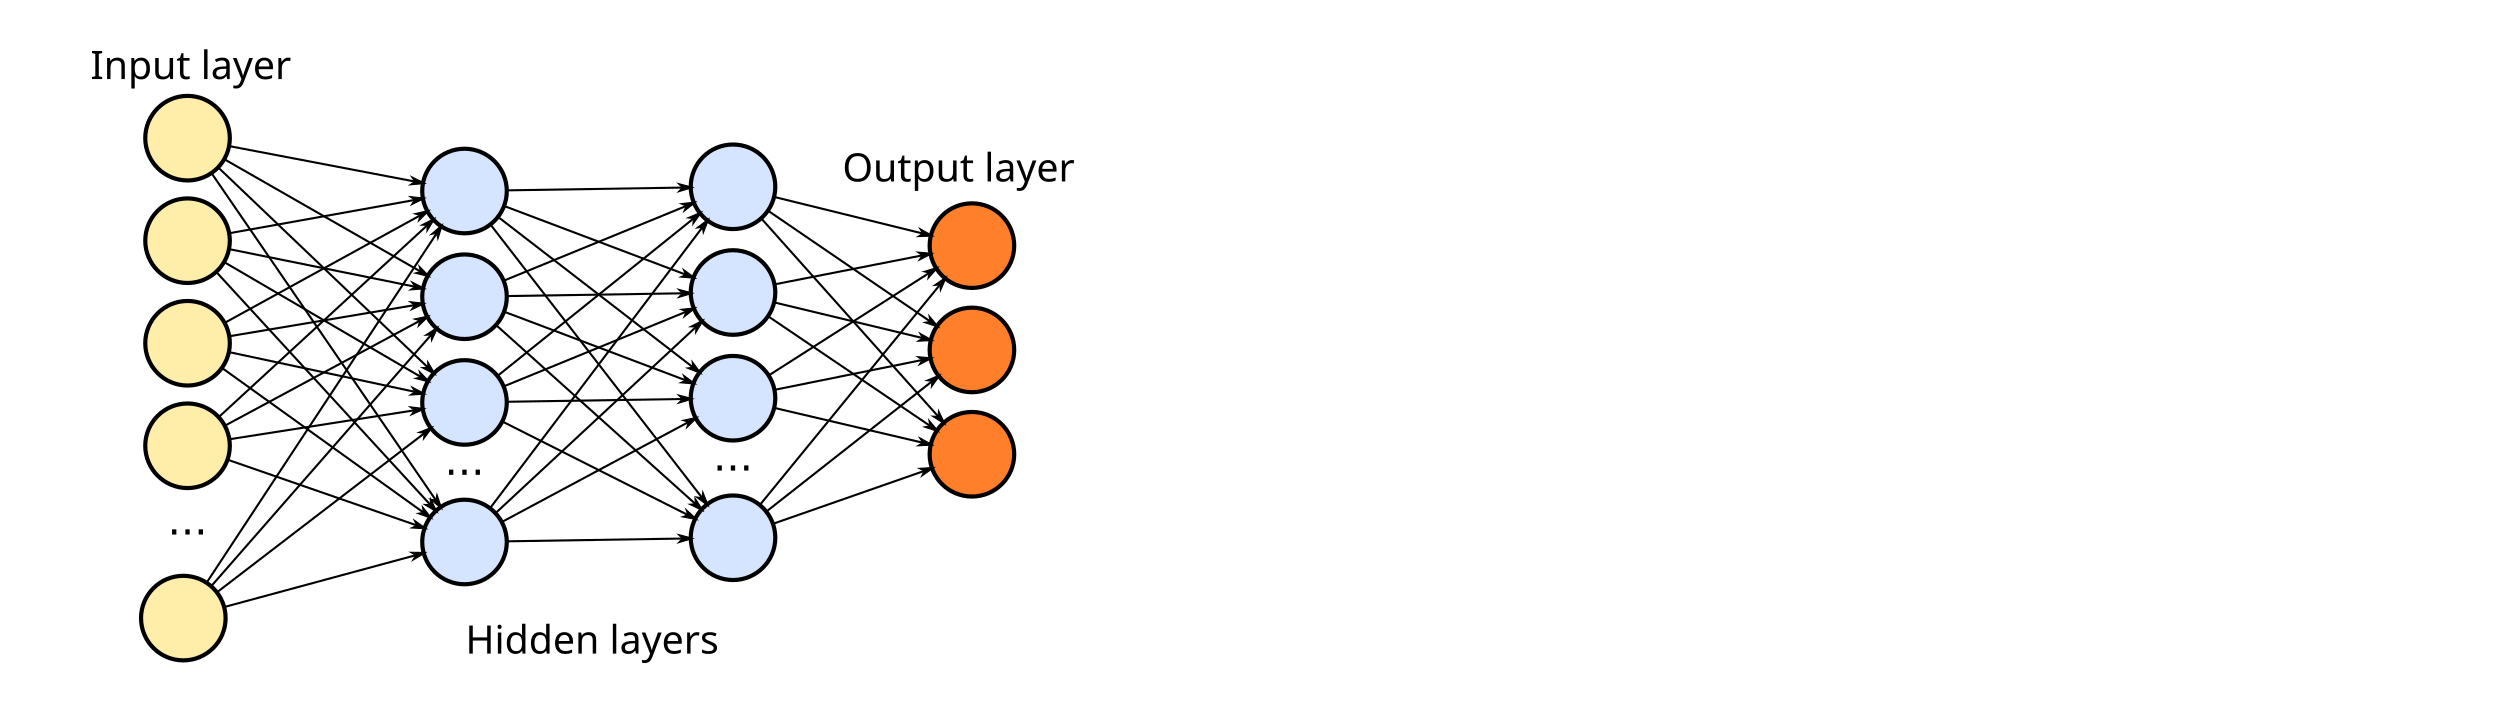
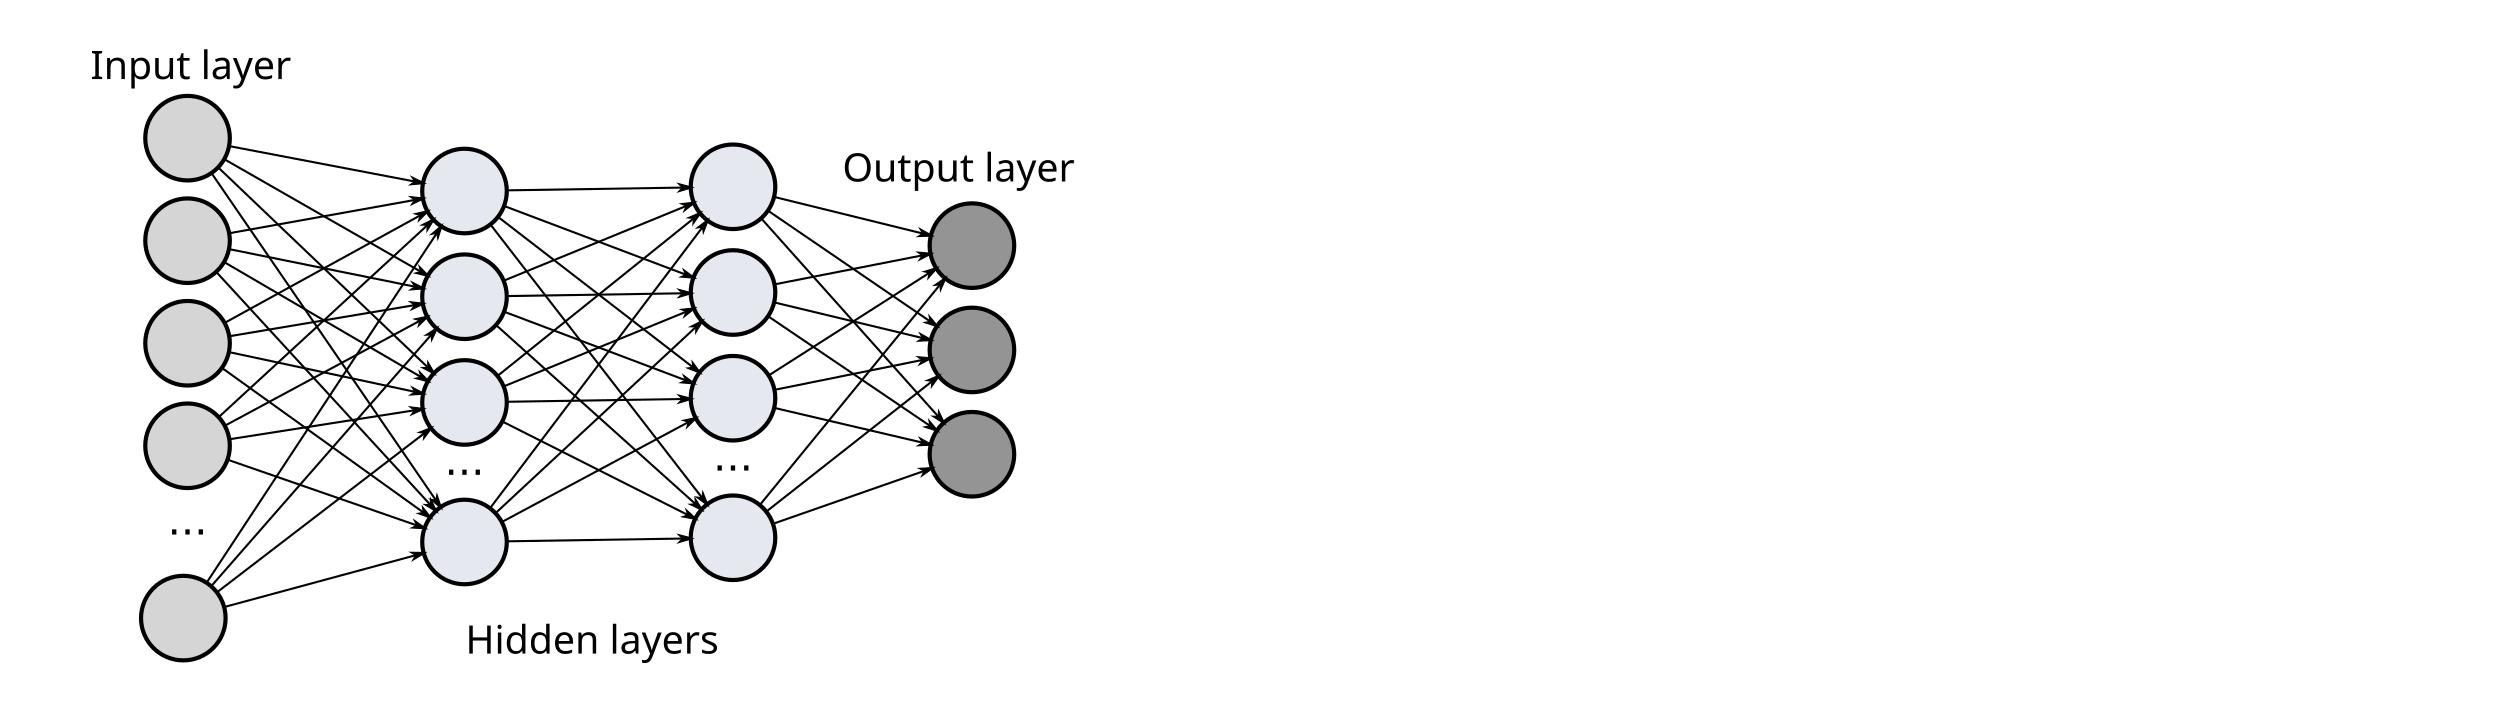
<svg xmlns="http://www.w3.org/2000/svg" width="210mm" height="60mm" id="svg2" version="1.1" viewBox="0 0 744.094 212.598">
  <defs id="defs4">
    <marker orient="auto" refY="0" refX="0" id="Arrow2Lend" style="overflow:visible">
      <path id="path3833" style="font-size:12px;fill-rule:evenodd;stroke-width:0.625;stroke-linejoin:round" d="M 8.719,4.034 -2.207,0.016 8.719,-4.002 c -1.745,2.372 -1.735,5.617 -6e-7,8.035 z" transform="matrix(-1.1,0,0,-1.1,-1.1,0)" />
    </marker>
    <marker orient="auto" refY="0" refX="0" id="Arrow1Mend" style="overflow:visible">
      <path id="path3821" d="M 0,0 5,-5 -12.5,0 5,5 Z" style="fill-rule:evenodd;stroke:#000000;stroke-width:1pt;marker-start:none" transform="matrix(-0.4,0,0,-0.4,-4,0)" />
    </marker>
    <marker orient="auto" refY="0" refX="0" id="Arrow1Mend-3" style="overflow:visible">
      <path id="path3821-7" d="M 0,0 5,-5 -12.5,0 5,5 Z" style="fill-rule:evenodd;stroke:#000000;stroke-width:1pt;marker-start:none" transform="matrix(-0.4,0,0,-0.4,-4,0)" />
    </marker>
    <marker orient="auto" refY="0" refX="0" id="Arrow1Mend-3-3" style="overflow:visible">
      <path id="path3821-7-8" d="M 0,0 5,-5 -12.5,0 5,5 Z" style="fill-rule:evenodd;stroke:#000000;stroke-width:1pt;marker-start:none" transform="matrix(-0.4,0,0,-0.4,-4,0)" />
    </marker>
    <marker orient="auto" refY="0" refX="0" id="Arrow1Mend-9" style="overflow:visible">
      <path id="path3821-79" d="M 0,0 5,-5 -12.5,0 5,5 Z" style="fill-rule:evenodd;stroke:#000000;stroke-width:1pt;marker-start:none" transform="matrix(-0.4,0,0,-0.4,-4,0)" />
    </marker>
    <marker orient="auto" refY="0" refX="0" id="Arrow1Mend-3-1" style="overflow:visible">
      <path id="path3821-7-2" d="M 0,0 5,-5 -12.5,0 5,5 Z" style="fill-rule:evenodd;stroke:#000000;stroke-width:1pt;marker-start:none" transform="matrix(-0.4,0,0,-0.4,-4,0)" />
    </marker>
  </defs>
  <g id="layer1" transform="translate(0,-839.7638)">
-     <circle style="fill:#d5e5ff;fill-opacity:1;fill-rule:nonzero;stroke:#000000;stroke-width:1.246;stroke-linecap:round;stroke-linejoin:round;stroke-miterlimit:4;stroke-dasharray:none;stroke-dashoffset:0;stroke-opacity:1" id="path2985" cx="138.256" cy="896.619" r="12.585" />
-     <circle id="path3755" style="fill:#d5e5ff;fill-opacity:1;fill-rule:nonzero;stroke:#000000;stroke-width:1.246;stroke-linecap:round;stroke-linejoin:round;stroke-miterlimit:4;stroke-dasharray:none;stroke-dashoffset:0;stroke-opacity:1" cx="138.256" cy="928.082" r="12.585" />
-     <circle style="fill:#d5e5ff;fill-opacity:1;fill-rule:nonzero;stroke:#000000;stroke-width:1.246;stroke-linecap:round;stroke-linejoin:round;stroke-miterlimit:4;stroke-dasharray:none;stroke-dashoffset:0;stroke-opacity:1" id="path3757" cx="138.256" cy="959.546" r="12.585" />
-     <circle id="path3759" style="fill:#d5e5ff;fill-opacity:1;fill-rule:nonzero;stroke:#000000;stroke-width:1.246;stroke-linecap:round;stroke-linejoin:round;stroke-miterlimit:4;stroke-dasharray:none;stroke-dashoffset:0;stroke-opacity:1" cx="138.256" cy="1001.078" r="12.585" />
-     <circle id="path3769" style="fill:#ffeeaa;fill-opacity:1;fill-rule:nonzero;stroke:#000000;stroke-width:1.246;stroke-linecap:round;stroke-linejoin:round;stroke-miterlimit:4;stroke-dasharray:none;stroke-dashoffset:0;stroke-opacity:1" cx="55.821" cy="880.887" r="12.585" />
-     <circle style="fill:#ffeeaa;fill-opacity:1;fill-rule:nonzero;stroke:#000000;stroke-width:1.246;stroke-linecap:round;stroke-linejoin:round;stroke-miterlimit:4;stroke-dasharray:none;stroke-dashoffset:0;stroke-opacity:1" id="path3771" cx="55.821" cy="911.407" r="12.585" />
-     <circle id="path3773" style="fill:#ffeeaa;fill-opacity:1;fill-rule:nonzero;stroke:#000000;stroke-width:1.246;stroke-linecap:round;stroke-linejoin:round;stroke-miterlimit:4;stroke-dasharray:none;stroke-dashoffset:0;stroke-opacity:1" cx="55.821" cy="941.927" r="12.585" />
-     <circle style="fill:#ffeeaa;fill-opacity:1;fill-rule:nonzero;stroke:#000000;stroke-width:1.246;stroke-linecap:round;stroke-linejoin:round;stroke-miterlimit:4;stroke-dasharray:none;stroke-dashoffset:0;stroke-opacity:1" id="path3775" cx="54.563" cy="1023.732" r="12.585" />
-     <circle id="path3779" style="fill:#ff7f2a;fill-opacity:1;fill-rule:nonzero;stroke:#000000;stroke-width:1.246;stroke-linecap:round;stroke-linejoin:round;stroke-miterlimit:4;stroke-dasharray:none;stroke-dashoffset:0;stroke-opacity:1" cx="289.282" cy="912.875" r="12.585" />
-     <circle style="fill:#ff7f2a;fill-opacity:1;fill-rule:nonzero;stroke:#000000;stroke-width:1.246;stroke-linecap:round;stroke-linejoin:round;stroke-miterlimit:4;stroke-dasharray:none;stroke-dashoffset:0;stroke-opacity:1" id="path3781" cx="289.282" cy="943.919" r="12.585" />
-     <circle id="path3785" style="fill:#ffeeaa;fill-opacity:1;fill-rule:nonzero;stroke:#000000;stroke-width:1.246;stroke-linecap:round;stroke-linejoin:round;stroke-miterlimit:4;stroke-dasharray:none;stroke-dashoffset:0;stroke-opacity:1" cx="55.821" cy="972.446" r="12.585" />
-     <circle style="fill:#ff7f2a;fill-opacity:1;fill-rule:nonzero;stroke:#000000;stroke-width:1.246;stroke-linecap:round;stroke-linejoin:round;stroke-miterlimit:4;stroke-dasharray:none;stroke-dashoffset:0;stroke-opacity:1" id="path3787" cx="289.282" cy="974.963" r="12.585" />
-     <circle id="path3789" style="fill:#d5e5ff;fill-opacity:1;fill-rule:nonzero;stroke:#000000;stroke-width:1.246;stroke-linecap:round;stroke-linejoin:round;stroke-miterlimit:4;stroke-dasharray:none;stroke-dashoffset:0;stroke-opacity:1" cx="218.174" cy="895.36" r="12.585" />
-     <circle style="fill:#d5e5ff;fill-opacity:1;fill-rule:nonzero;stroke:#000000;stroke-width:1.246;stroke-linecap:round;stroke-linejoin:round;stroke-miterlimit:4;stroke-dasharray:none;stroke-dashoffset:0;stroke-opacity:1" id="path3791" cx="218.174" cy="926.824" r="12.585" />
-     <circle id="path3793" style="fill:#d5e5ff;fill-opacity:1;fill-rule:nonzero;stroke:#000000;stroke-width:1.246;stroke-linecap:round;stroke-linejoin:round;stroke-miterlimit:4;stroke-dasharray:none;stroke-dashoffset:0;stroke-opacity:1" cx="218.174" cy="958.288" r="12.585" />
-     <circle style="fill:#d5e5ff;fill-opacity:1;fill-rule:nonzero;stroke:#000000;stroke-width:1.246;stroke-linecap:round;stroke-linejoin:round;stroke-miterlimit:4;stroke-dasharray:none;stroke-dashoffset:0;stroke-opacity:1" id="path3795" cx="218.174" cy="999.82" r="12.585" />
+     <circle style="fill:#e5e9ef;fill-opacity:1;fill-rule:nonzero;stroke:#000000;stroke-width:1.246;stroke-linecap:round;stroke-linejoin:round;stroke-miterlimit:4;stroke-dasharray:none;stroke-dashoffset:0;stroke-opacity:1" id="path2985" cx="138.256" cy="896.619" r="12.585" />
+     <circle id="path3755" style="fill:#e5e9ef;fill-opacity:1;fill-rule:nonzero;stroke:#000000;stroke-width:1.246;stroke-linecap:round;stroke-linejoin:round;stroke-miterlimit:4;stroke-dasharray:none;stroke-dashoffset:0;stroke-opacity:1" cx="138.256" cy="928.082" r="12.585" />
+     <circle style="fill:#e5e9ef;fill-opacity:1;fill-rule:nonzero;stroke:#000000;stroke-width:1.246;stroke-linecap:round;stroke-linejoin:round;stroke-miterlimit:4;stroke-dasharray:none;stroke-dashoffset:0;stroke-opacity:1" id="path3757" cx="138.256" cy="959.546" r="12.585" />
+     <circle id="path3759" style="fill:#e5e9ef;fill-opacity:1;fill-rule:nonzero;stroke:#000000;stroke-width:1.246;stroke-linecap:round;stroke-linejoin:round;stroke-miterlimit:4;stroke-dasharray:none;stroke-dashoffset:0;stroke-opacity:1" cx="138.256" cy="1001.078" r="12.585" />
+     <circle id="path3769" style="fill:#d5d5d5;fill-opacity:1;fill-rule:nonzero;stroke:#000000;stroke-width:1.246;stroke-linecap:round;stroke-linejoin:round;stroke-miterlimit:4;stroke-dasharray:none;stroke-dashoffset:0;stroke-opacity:1" cx="55.821" cy="880.887" r="12.585" />
+     <circle style="fill:#d5d5d5;fill-opacity:1;fill-rule:nonzero;stroke:#000000;stroke-width:1.246;stroke-linecap:round;stroke-linejoin:round;stroke-miterlimit:4;stroke-dasharray:none;stroke-dashoffset:0;stroke-opacity:1" id="path3771" cx="55.821" cy="911.407" r="12.585" />
+     <circle id="path3773" style="fill:#d5d5d5;fill-opacity:1;fill-rule:nonzero;stroke:#000000;stroke-width:1.246;stroke-linecap:round;stroke-linejoin:round;stroke-miterlimit:4;stroke-dasharray:none;stroke-dashoffset:0;stroke-opacity:1" cx="55.821" cy="941.927" r="12.585" />
+     <circle style="fill:#d5d5d5;fill-opacity:1;fill-rule:nonzero;stroke:#000000;stroke-width:1.246;stroke-linecap:round;stroke-linejoin:round;stroke-miterlimit:4;stroke-dasharray:none;stroke-dashoffset:0;stroke-opacity:1" id="path3775" cx="54.563" cy="1023.732" r="12.585" />
+     <circle id="path3779" style="fill:#949494;fill-opacity:1;fill-rule:nonzero;stroke:#000000;stroke-width:1.246;stroke-linecap:round;stroke-linejoin:round;stroke-miterlimit:4;stroke-dasharray:none;stroke-dashoffset:0;stroke-opacity:1" cx="289.282" cy="912.875" r="12.585" />
+     <circle style="fill:#949494;fill-opacity:1;fill-rule:nonzero;stroke:#000000;stroke-width:1.246;stroke-linecap:round;stroke-linejoin:round;stroke-miterlimit:4;stroke-dasharray:none;stroke-dashoffset:0;stroke-opacity:1" id="path3781" cx="289.282" cy="943.919" r="12.585" />
+     <circle id="path3785" style="fill:#d5d5d5;fill-opacity:1;fill-rule:nonzero;stroke:#000000;stroke-width:1.246;stroke-linecap:round;stroke-linejoin:round;stroke-miterlimit:4;stroke-dasharray:none;stroke-dashoffset:0;stroke-opacity:1" cx="55.821" cy="972.446" r="12.585" />
+     <circle style="fill:#949494;fill-opacity:1;fill-rule:nonzero;stroke:#000000;stroke-width:1.246;stroke-linecap:round;stroke-linejoin:round;stroke-miterlimit:4;stroke-dasharray:none;stroke-dashoffset:0;stroke-opacity:1" id="path3787" cx="289.282" cy="974.963" r="12.585" />
+     <circle id="path3789" style="fill:#e5e9ef;fill-opacity:1;fill-rule:nonzero;stroke:#000000;stroke-width:1.246;stroke-linecap:round;stroke-linejoin:round;stroke-miterlimit:4;stroke-dasharray:none;stroke-dashoffset:0;stroke-opacity:1" cx="218.174" cy="895.36" r="12.585" />
+     <circle style="fill:#e5e9ef;fill-opacity:1;fill-rule:nonzero;stroke:#000000;stroke-width:1.246;stroke-linecap:round;stroke-linejoin:round;stroke-miterlimit:4;stroke-dasharray:none;stroke-dashoffset:0;stroke-opacity:1" id="path3791" cx="218.174" cy="926.824" r="12.585" />
+     <circle id="path3793" style="fill:#e5e9ef;fill-opacity:1;fill-rule:nonzero;stroke:#000000;stroke-width:1.246;stroke-linecap:round;stroke-linejoin:round;stroke-miterlimit:4;stroke-dasharray:none;stroke-dashoffset:0;stroke-opacity:1" cx="218.174" cy="958.288" r="12.585" />
+     <circle style="fill:#e5e9ef;fill-opacity:1;fill-rule:nonzero;stroke:#000000;stroke-width:1.246;stroke-linecap:round;stroke-linejoin:round;stroke-miterlimit:4;stroke-dasharray:none;stroke-dashoffset:0;stroke-opacity:1" id="path3795" cx="218.174" cy="999.82" r="12.585" />
    <path style="fill:none;stroke:#000000;stroke-width:0.623;stroke-linecap:butt;stroke-linejoin:miter;stroke-miterlimit:4;stroke-dasharray:none;stroke-opacity:1;marker-start:none;marker-mid:none;marker-end:url(#Arrow1Mend)" d="m 66.711,1020.444 59.397,-16.078" id="path3797" />
    <path style="fill:none;stroke:#000000;stroke-width:0.623;stroke-linecap:butt;stroke-linejoin:miter;stroke-miterlimit:4;stroke-dasharray:none;stroke-opacity:1;marker-start:none;marker-mid:none;marker-end:url(#Arrow1Mend)" d="M 64.549,1016.073 128.27,967.205" id="path3799" />
    <path style="fill:none;stroke:#000000;stroke-width:0.623;stroke-linecap:butt;stroke-linejoin:miter;stroke-miterlimit:4;stroke-dasharray:none;stroke-opacity:1;marker-start:none;marker-mid:none;marker-end:url(#Arrow1Mend)" d="M 62.85,1014.261 129.969,937.554" id="path3801" />
    <path style="fill:none;stroke:#000000;stroke-width:0.623;stroke-linecap:butt;stroke-linejoin:miter;stroke-miterlimit:4;stroke-dasharray:none;stroke-opacity:1;marker-start:none;marker-mid:none;marker-end:url(#Arrow1Mend)" d="M 61.484,1013.221 131.335,907.13" id="path3805" />
    <path style="fill:none;stroke:#000000;stroke-width:0.623;stroke-linecap:butt;stroke-linejoin:miter;stroke-miterlimit:4;stroke-dasharray:none;stroke-opacity:1;marker-start:none;marker-mid:none;marker-end:url(#Arrow1Mend)" d="M 67.71,976.576 126.368,996.949" id="path3807" />
    <path style="fill:none;stroke:#000000;stroke-width:0.623;stroke-linecap:butt;stroke-linejoin:miter;stroke-miterlimit:4;stroke-dasharray:none;stroke-opacity:1;marker-start:none;marker-mid:none;marker-end:url(#Arrow1Mend)" d="m 68.129,944.557 57.82,12.358" id="path4441" />
    <path style="fill:none;stroke:#000000;stroke-width:0.623;stroke-linecap:butt;stroke-linejoin:miter;stroke-miterlimit:4;stroke-dasharray:none;stroke-opacity:1;marker-start:none;marker-mid:none;marker-end:url(#Arrow1Mend)" d="m 68.233,939.842 57.612,-9.675" id="path4443" />
    <path style="fill:none;stroke:#000000;stroke-width:0.623;stroke-linecap:butt;stroke-linejoin:miter;stroke-miterlimit:4;stroke-dasharray:none;stroke-opacity:1;marker-start:none;marker-mid:none;marker-end:url(#Arrow1Mend)" d="M 66.851,935.865 127.227,902.681" id="path4445" />
    <path style="fill:none;stroke:#000000;stroke-width:0.623;stroke-linecap:butt;stroke-linejoin:miter;stroke-miterlimit:4;stroke-dasharray:none;stroke-opacity:1;marker-start:none;marker-mid:none;marker-end:url(#Arrow1Mend)" d="m 66.047,949.264 61.984,44.477" id="path4447" />
    <path style="fill:none;stroke:#000000;stroke-width:0.623;stroke-linecap:butt;stroke-linejoin:miter;stroke-miterlimit:4;stroke-dasharray:none;stroke-opacity:1;marker-start:none;marker-mid:none;marker-end:url(#Arrow1Mend)" d="m 68.255,970.501 57.567,-9.009" id="path4451" />
    <path style="fill:none;stroke:#000000;stroke-width:0.623;stroke-linecap:butt;stroke-linejoin:miter;stroke-miterlimit:4;stroke-dasharray:none;stroke-opacity:1;marker-start:none;marker-mid:none;marker-end:url(#Arrow1Mend)" d="M 66.904,966.482 127.174,934.047" id="path4455" />
-     <path style="fill:none;stroke:#000000;stroke-width:0.623;stroke-linecap:butt;stroke-linejoin:miter;stroke-miterlimit:4;stroke-dasharray:none;stroke-opacity:1;marker-start:none;marker-mid:none;marker-end:url(#Arrow1Mend)" d="M 65.084,963.926 128.994,905.139" id="path4459" />
+     <path style="fill:none;stroke:#000000;stroke-width:0.623;stroke-linecap:butt;stroke-linejoin:miter;stroke-miterlimit:4;stroke-dasharray:none;stroke-opacity:1;marker-start:none;marker-mid:none;marker-end:url(#Arrow1Mend)" d="m 65.084,963.926 63.91,-58.787" id="path4459" />
    <path style="fill:none;stroke:#000000;stroke-width:0.623;stroke-linecap:butt;stroke-linejoin:miter;stroke-miterlimit:4;stroke-dasharray:none;stroke-opacity:1;marker-start:none;marker-mid:none;marker-end:url(#Arrow1Mend)" d="m 64.339,920.672 65.4,71.141" id="path4461" />
    <path style="fill:none;stroke:#000000;stroke-width:0.623;stroke-linecap:butt;stroke-linejoin:miter;stroke-miterlimit:4;stroke-dasharray:none;stroke-opacity:1;marker-start:none;marker-mid:none;marker-end:url(#Arrow1Mend)" d="m 66.689,917.753 60.699,35.446" id="path4463" />
    <path style="fill:none;stroke:#000000;stroke-width:0.623;stroke-linecap:butt;stroke-linejoin:miter;stroke-miterlimit:4;stroke-dasharray:none;stroke-opacity:1;marker-start:none;marker-mid:none;marker-end:url(#Arrow1Mend)" d="m 68.157,913.902 57.764,11.685" id="path4465" />
    <path style="fill:none;stroke:#000000;stroke-width:0.623;stroke-linecap:butt;stroke-linejoin:miter;stroke-miterlimit:4;stroke-dasharray:none;stroke-opacity:1;marker-start:none;marker-mid:none;marker-end:url(#Arrow1Mend)" d="M 68.209,909.185 125.869,898.841" id="path4467" />
    <path style="fill:none;stroke:#000000;stroke-width:0.623;stroke-linecap:butt;stroke-linejoin:miter;stroke-miterlimit:4;stroke-dasharray:none;stroke-opacity:1;marker-start:none;marker-mid:none;marker-end:url(#Arrow1Mend)" d="m 68.184,883.246 57.711,11.013" id="path4469" />
    <path style="fill:none;stroke:#000000;stroke-width:0.623;stroke-linecap:butt;stroke-linejoin:miter;stroke-miterlimit:4;stroke-dasharray:none;stroke-opacity:1;marker-start:none;marker-mid:none;marker-end:url(#Arrow1Mend)" d="m 66.743,887.14 60.591,34.689" id="path4473" />
    <path style="fill:none;stroke:#000000;stroke-width:0.623;stroke-linecap:butt;stroke-linejoin:miter;stroke-miterlimit:4;stroke-dasharray:none;stroke-opacity:1;marker-start:none;marker-mid:none;marker-end:url(#Arrow1Mend)" d="m 64.927,889.575 64.224,61.283" id="path4475" />
    <path style="fill:none;stroke:#000000;stroke-width:0.623;stroke-linecap:butt;stroke-linejoin:miter;stroke-miterlimit:4;stroke-dasharray:none;stroke-opacity:1;marker-start:none;marker-mid:none;marker-end:url(#Arrow1Mend)" d="m 62.94,891.266 68.198,99.433" id="path4477" />
    <path style="fill:none;stroke:#000000;stroke-width:0.623;stroke-linecap:butt;stroke-linejoin:miter;stroke-miterlimit:4;stroke-dasharray:none;stroke-opacity:1;marker-end:url(#Arrow1Mend)" d="m 150.84,896.421 54.75,-0.862" id="path4479" />
    <path style="fill:none;stroke:#000000;stroke-width:0.623;stroke-linecap:butt;stroke-linejoin:miter;stroke-miterlimit:4;stroke-dasharray:none;stroke-opacity:1;marker-end:url(#Arrow1Mend)" d="m 150.029,901.068 56.373,21.306" id="path4481" />
    <path style="fill:none;stroke:#000000;stroke-width:0.623;stroke-linecap:butt;stroke-linejoin:miter;stroke-miterlimit:4;stroke-dasharray:none;stroke-opacity:1;marker-end:url(#Arrow1Mend)" d="m 148.22,904.307 59.99,46.292" id="path4483" />
    <path style="fill:none;stroke:#000000;stroke-width:0.623;stroke-linecap:butt;stroke-linejoin:miter;stroke-miterlimit:4;stroke-dasharray:none;stroke-opacity:1;marker-end:url(#Arrow1Mend)" d="m 145.962,906.569 64.507,83.3" id="path4485" />
    <path style="fill:none;stroke:#000000;stroke-width:0.623;stroke-linecap:butt;stroke-linejoin:miter;stroke-miterlimit:4;stroke-dasharray:none;stroke-opacity:1;marker-end:url(#Arrow1Mend)" d="m 149.903,923.314 56.624,-23.185" id="path4487" />
    <path style="fill:none;stroke:#000000;stroke-width:0.623;stroke-linecap:butt;stroke-linejoin:miter;stroke-miterlimit:4;stroke-dasharray:none;stroke-opacity:1;marker-end:url(#Arrow1Mend)" d="m 150.84,927.884 54.75,-0.862" id="path4489" />
    <path style="fill:none;stroke:#000000;stroke-width:0.623;stroke-linecap:butt;stroke-linejoin:miter;stroke-miterlimit:4;stroke-dasharray:none;stroke-opacity:1;marker-end:url(#Arrow1Mend)" d="m 150.029,932.532 56.373,21.306" id="path4491" />
    <path style="fill:none;stroke:#000000;stroke-width:0.623;stroke-linecap:butt;stroke-linejoin:miter;stroke-miterlimit:4;stroke-dasharray:none;stroke-opacity:1;marker-end:url(#Arrow1Mend)" d="m 147.622,936.489 61.187,54.923" id="path4493" />
    <path style="fill:none;stroke:#000000;stroke-width:0.623;stroke-linecap:butt;stroke-linejoin:miter;stroke-miterlimit:4;stroke-dasharray:none;stroke-opacity:1;marker-end:url(#Arrow1Mend)" d="m 148.069,951.665 60.293,-48.424" id="path4495" />
    <path style="fill:none;stroke:#000000;stroke-width:0.623;stroke-linecap:butt;stroke-linejoin:miter;stroke-miterlimit:4;stroke-dasharray:none;stroke-opacity:1;marker-end:url(#Arrow1Mend)" d="m 149.903,954.777 56.624,-23.185" id="path4497" />
    <path style="fill:none;stroke:#000000;stroke-width:0.623;stroke-linecap:butt;stroke-linejoin:miter;stroke-miterlimit:4;stroke-dasharray:none;stroke-opacity:1;marker-end:url(#Arrow1Mend)" d="m 150.84,959.348 54.75,-0.862" id="path4499" />
    <path style="fill:none;stroke:#000000;stroke-width:0.623;stroke-linecap:butt;stroke-linejoin:miter;stroke-miterlimit:4;stroke-dasharray:none;stroke-opacity:1;marker-end:url(#Arrow1Mend)" d="m 149.495,965.21 57.44,28.946" id="path4501" />
    <path style="fill:none;stroke:#000000;stroke-width:0.623;stroke-linecap:butt;stroke-linejoin:miter;stroke-miterlimit:4;stroke-dasharray:none;stroke-opacity:1;marker-end:url(#Arrow1Mend)" d="M 149.351,995.138 207.079,964.228" id="path4503" />
    <path style="fill:none;stroke:#000000;stroke-width:0.623;stroke-linecap:butt;stroke-linejoin:miter;stroke-miterlimit:4;stroke-dasharray:none;stroke-opacity:1;marker-end:url(#Arrow1Mend)" d="m 150.84,1000.88 54.75,-0.862" id="path4505" />
    <path style="fill:none;stroke:#000000;stroke-width:0.623;stroke-linecap:butt;stroke-linejoin:miter;stroke-miterlimit:4;stroke-dasharray:none;stroke-opacity:1;marker-end:url(#Arrow1Mend)" d="m 147.476,992.512 61.478,-57.121" id="path4507" />
    <path style="fill:none;stroke:#000000;stroke-width:0.623;stroke-linecap:butt;stroke-linejoin:miter;stroke-miterlimit:4;stroke-dasharray:none;stroke-opacity:1;marker-end:url(#Arrow1Mend)" d="m 145.846,991.039 64.739,-85.639" id="path4509" />
    <path style="fill:none;stroke:#000000;stroke-width:0.623;stroke-linecap:butt;stroke-linejoin:miter;stroke-miterlimit:4;stroke-dasharray:none;stroke-opacity:1;marker-end:url(#Arrow1Mend)" d="m 230.394,898.37 46.668,11.495" id="path4513" />
    <path style="fill:none;stroke:#000000;stroke-width:0.623;stroke-linecap:butt;stroke-linejoin:miter;stroke-miterlimit:4;stroke-dasharray:none;stroke-opacity:1;marker-end:url(#Arrow1Mend)" d="m 228.567,902.458 50.322,34.364" id="path4515" />
    <path style="fill:none;stroke:#000000;stroke-width:0.623;stroke-linecap:butt;stroke-linejoin:miter;stroke-miterlimit:4;stroke-dasharray:none;stroke-opacity:1;marker-end:url(#Arrow1Mend)" d="m 226.558,904.746 54.34,60.831" id="path4517" />
    <path style="fill:none;stroke:#000000;stroke-width:0.623;stroke-linecap:butt;stroke-linejoin:miter;stroke-miterlimit:4;stroke-dasharray:none;stroke-opacity:1;marker-end:url(#Arrow1Mend)" d="m 230.524,924.401 46.408,-9.104" id="path4523" />
    <path style="fill:none;stroke:#000000;stroke-width:0.623;stroke-linecap:butt;stroke-linejoin:miter;stroke-miterlimit:4;stroke-dasharray:none;stroke-opacity:1;marker-end:url(#Arrow1Mend)" d="m 230.411,929.766 46.635,11.212" id="path4525" />
    <path style="fill:none;stroke:#000000;stroke-width:0.623;stroke-linecap:butt;stroke-linejoin:miter;stroke-miterlimit:4;stroke-dasharray:none;stroke-opacity:1;marker-end:url(#Arrow1Mend)" d="m 228.596,933.879 50.265,34.029" id="path4527" />
    <path style="fill:none;stroke:#000000;stroke-width:0.623;stroke-linecap:butt;stroke-linejoin:miter;stroke-miterlimit:4;stroke-dasharray:none;stroke-opacity:1;marker-end:url(#Arrow1Mend)" d="m 228.781,951.514 49.894,-31.865" id="path4533" />
    <path style="fill:none;stroke:#000000;stroke-width:0.623;stroke-linecap:butt;stroke-linejoin:miter;stroke-miterlimit:4;stroke-dasharray:none;stroke-opacity:1;marker-end:url(#Arrow1Mend)" d="m 230.51,955.795 46.436,-9.383" id="path4535" />
    <path style="fill:none;stroke:#000000;stroke-width:0.623;stroke-linecap:butt;stroke-linejoin:miter;stroke-miterlimit:4;stroke-dasharray:none;stroke-opacity:1;marker-end:url(#Arrow1Mend)" d="m 230.427,961.161 46.602,10.929" id="path4537" />
    <path style="fill:none;stroke:#000000;stroke-width:0.623;stroke-linecap:butt;stroke-linejoin:miter;stroke-miterlimit:4;stroke-dasharray:none;stroke-opacity:1;marker-end:url(#Arrow1Mend)" d="m 230.054,995.667 47.347,-16.551" id="path4543" />
    <path style="fill:none;stroke:#000000;stroke-width:0.623;stroke-linecap:butt;stroke-linejoin:miter;stroke-miterlimit:4;stroke-dasharray:none;stroke-opacity:1;marker-end:url(#Arrow1Mend)" d="m 228.068,992.042 51.32,-40.344" id="path4545" />
    <path style="fill:none;stroke:#000000;stroke-width:0.623;stroke-linecap:butt;stroke-linejoin:miter;stroke-miterlimit:4;stroke-dasharray:none;stroke-opacity:1;marker-end:url(#Arrow1Mend)" d="m 226.142,990.077 55.173,-67.46" id="path4547" />
    <text xml:space="preserve" style="font-style:normal;font-weight:normal;font-size:3.738px;line-height:0%;font-family:'Bitstream Vera Sans';letter-spacing:0px;word-spacing:0px;fill:#000000;fill-opacity:1;stroke:none;stroke-width:0.311" x="49.881" y="998.862" id="text6054">
      <tspan id="tspan6056" x="49.881" y="998.862" style="font-size:12.459px;line-height:1.25;stroke-width:0.311">...</tspan>
    </text>
    <text id="text6058" y="981.085" x="132.316" style="font-style:normal;font-weight:normal;font-size:3.738px;line-height:0%;font-family:'Bitstream Vera Sans';letter-spacing:0px;word-spacing:0px;fill:#000000;fill-opacity:1;stroke:none;stroke-width:0.311" xml:space="preserve">
      <tspan y="981.085" x="132.316" id="tspan6060" style="font-size:12.459px;line-height:1.25;stroke-width:0.311">...</tspan>
    </text>
    <text xml:space="preserve" style="font-style:normal;font-weight:normal;font-size:3.738px;line-height:0%;font-family:'Bitstream Vera Sans';letter-spacing:0px;word-spacing:0px;fill:#000000;fill-opacity:1;stroke:none;stroke-width:0.311" x="212.234" y="979.826" id="text6062">
      <tspan id="tspan6064" x="212.234" y="979.826" style="font-size:12.459px;line-height:1.25;stroke-width:0.311">...</tspan>
    </text>
    <text xml:space="preserve" style="font-style:normal;font-weight:normal;font-size:11.68px;line-height:7.3px;font-family:sans-serif;letter-spacing:0px;word-spacing:0px;fill:#000000;fill-opacity:1;stroke:none;stroke-width:0.292px;stroke-linecap:butt;stroke-linejoin:miter;stroke-opacity:1" x="26.916" y="863.293" id="text933">
      <tspan id="tspan931" x="26.916" y="863.293" style="stroke-width:0.292px">Input layer</tspan>
    </text>
    <text xml:space="preserve" style="font-style:normal;font-weight:normal;font-size:11.68px;line-height:7.3px;font-family:sans-serif;letter-spacing:0px;word-spacing:0px;fill:#000000;fill-opacity:1;stroke:none;stroke-width:0.292px;stroke-linecap:butt;stroke-linejoin:miter;stroke-opacity:1" x="138.53" y="1034.294" id="text933-0">
      <tspan id="tspan931-9" x="138.53" y="1034.294" style="stroke-width:0.292px">Hidden layers</tspan>
    </text>
    <text xml:space="preserve" style="font-style:normal;font-weight:normal;font-size:11.68px;line-height:7.3px;font-family:sans-serif;letter-spacing:0px;word-spacing:0px;fill:#000000;fill-opacity:1;stroke:none;stroke-width:0.292px;stroke-linecap:butt;stroke-linejoin:miter;stroke-opacity:1" x="250.735" y="893.781" id="text933-0-2">
      <tspan id="tspan931-9-2" x="250.735" y="893.781" style="stroke-width:0.292px">Output layer</tspan>
    </text>
  </g>
</svg>
